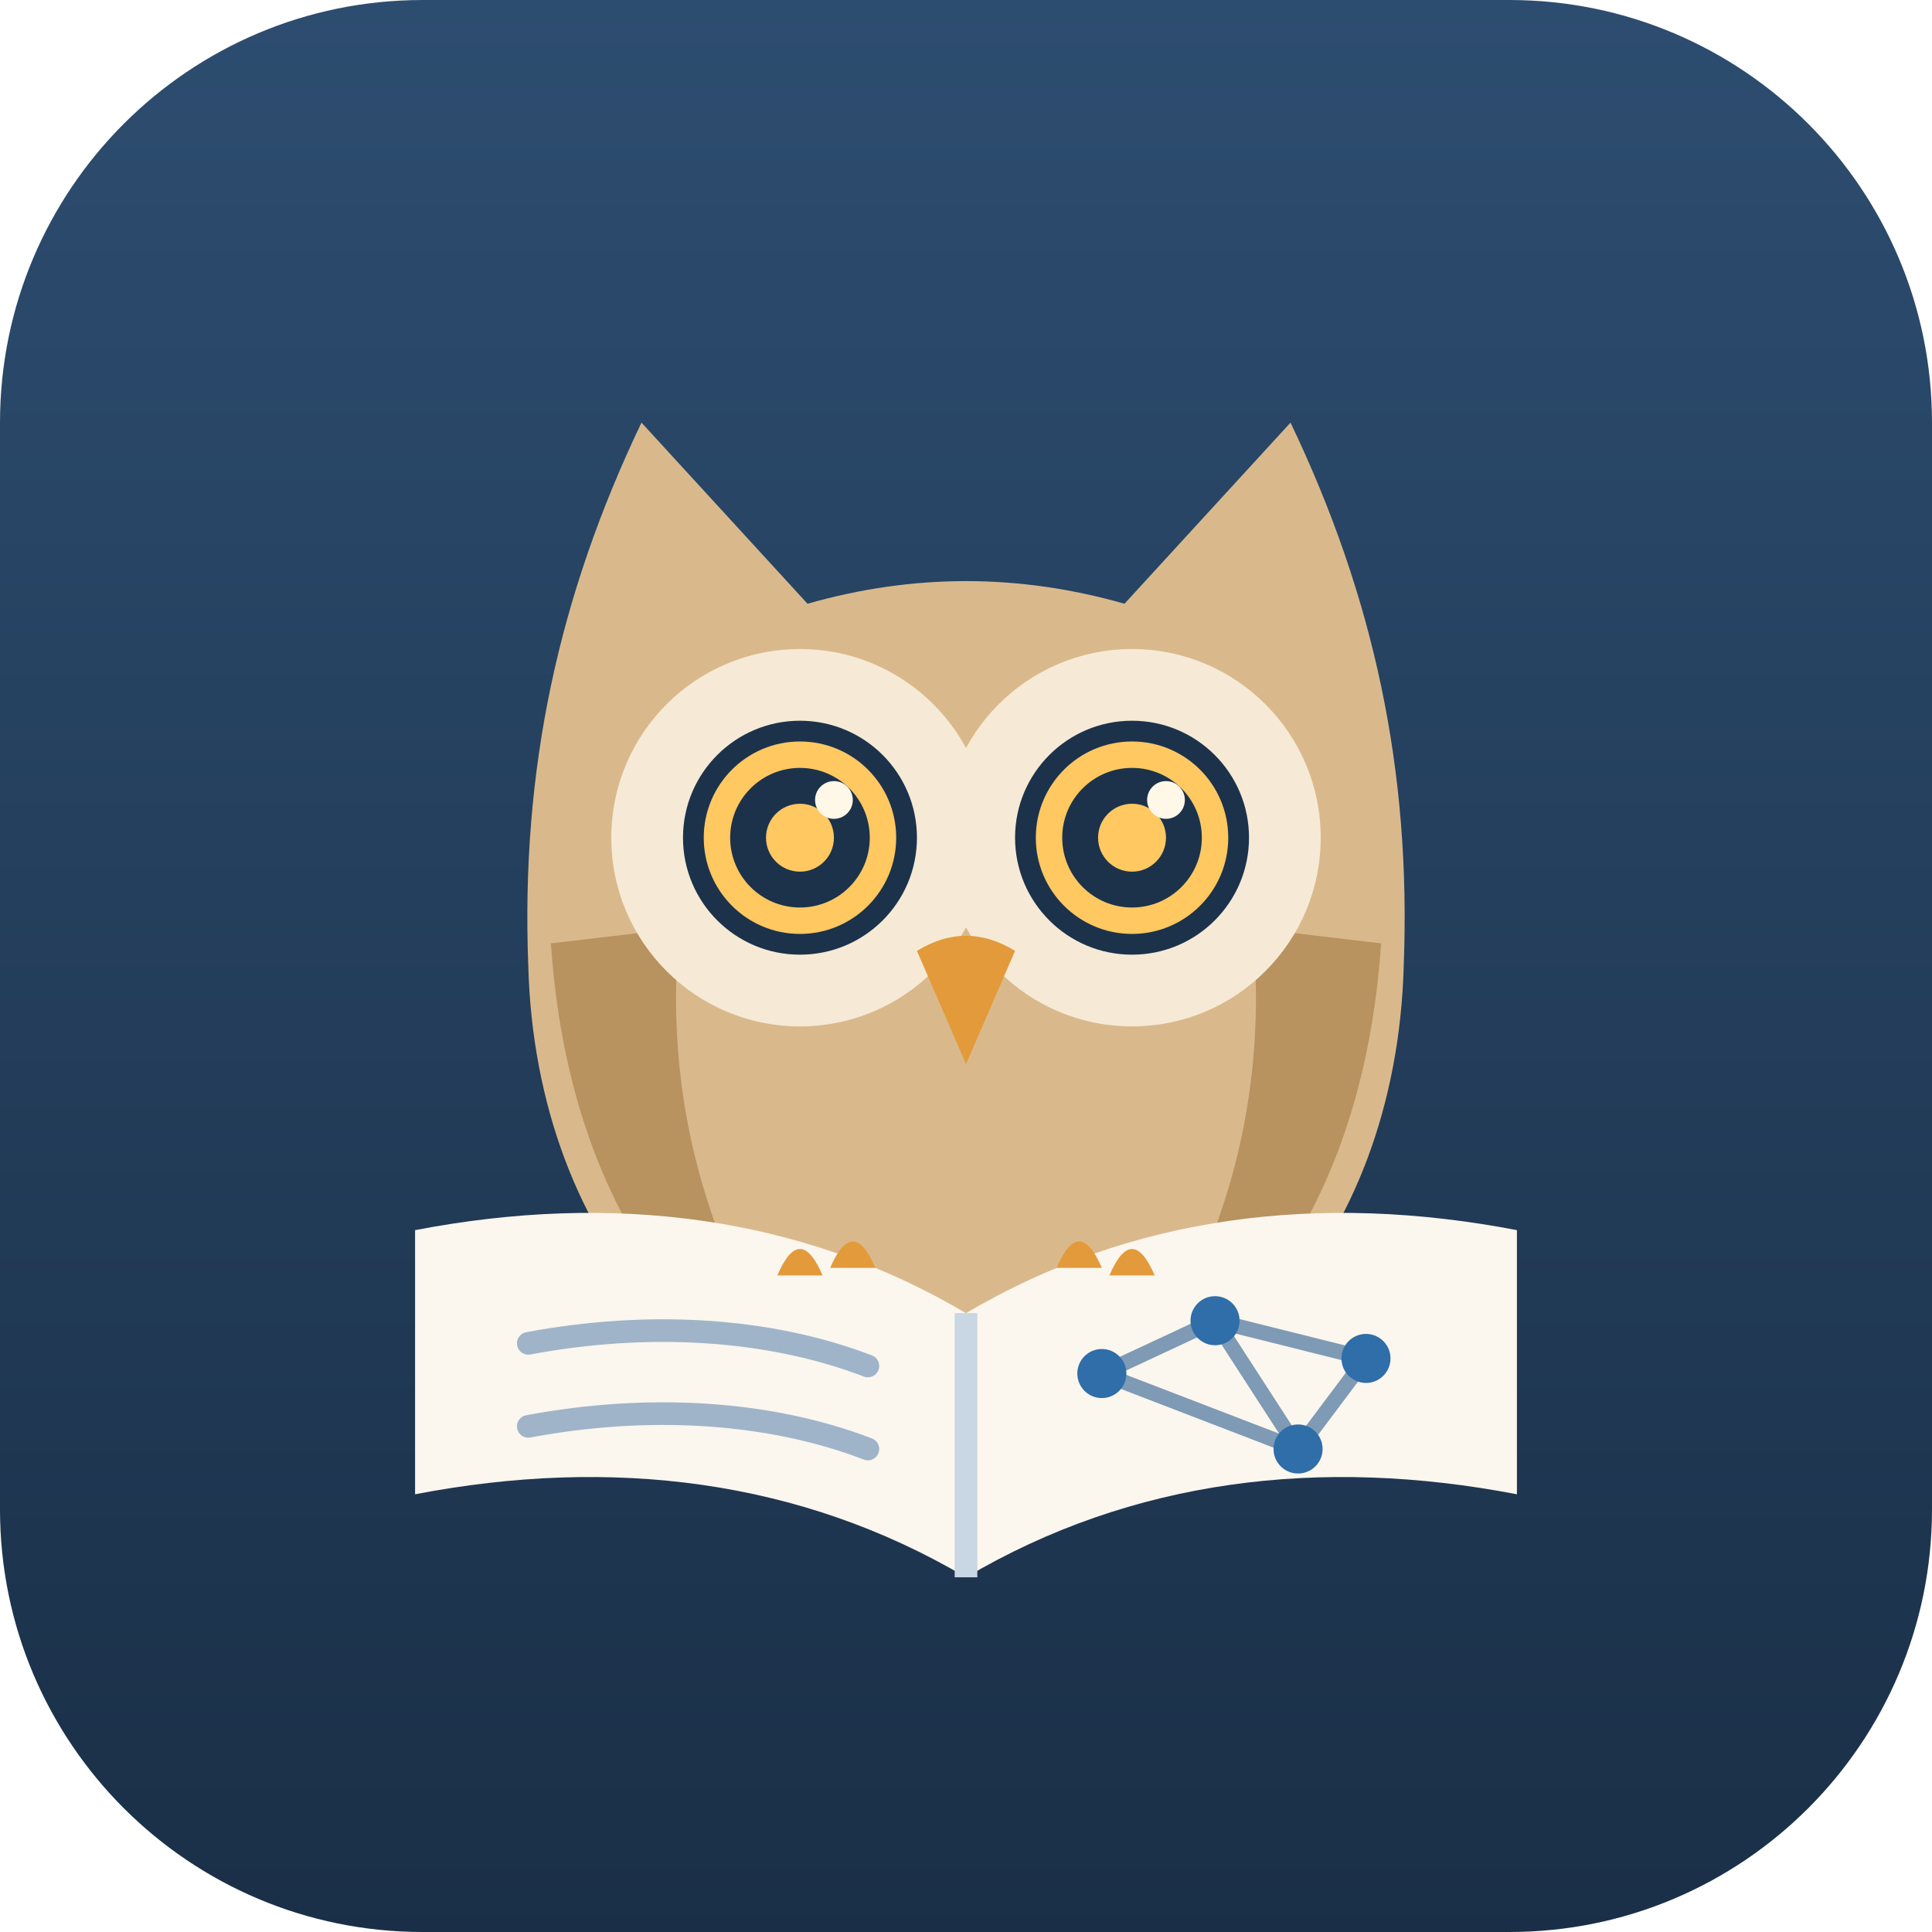
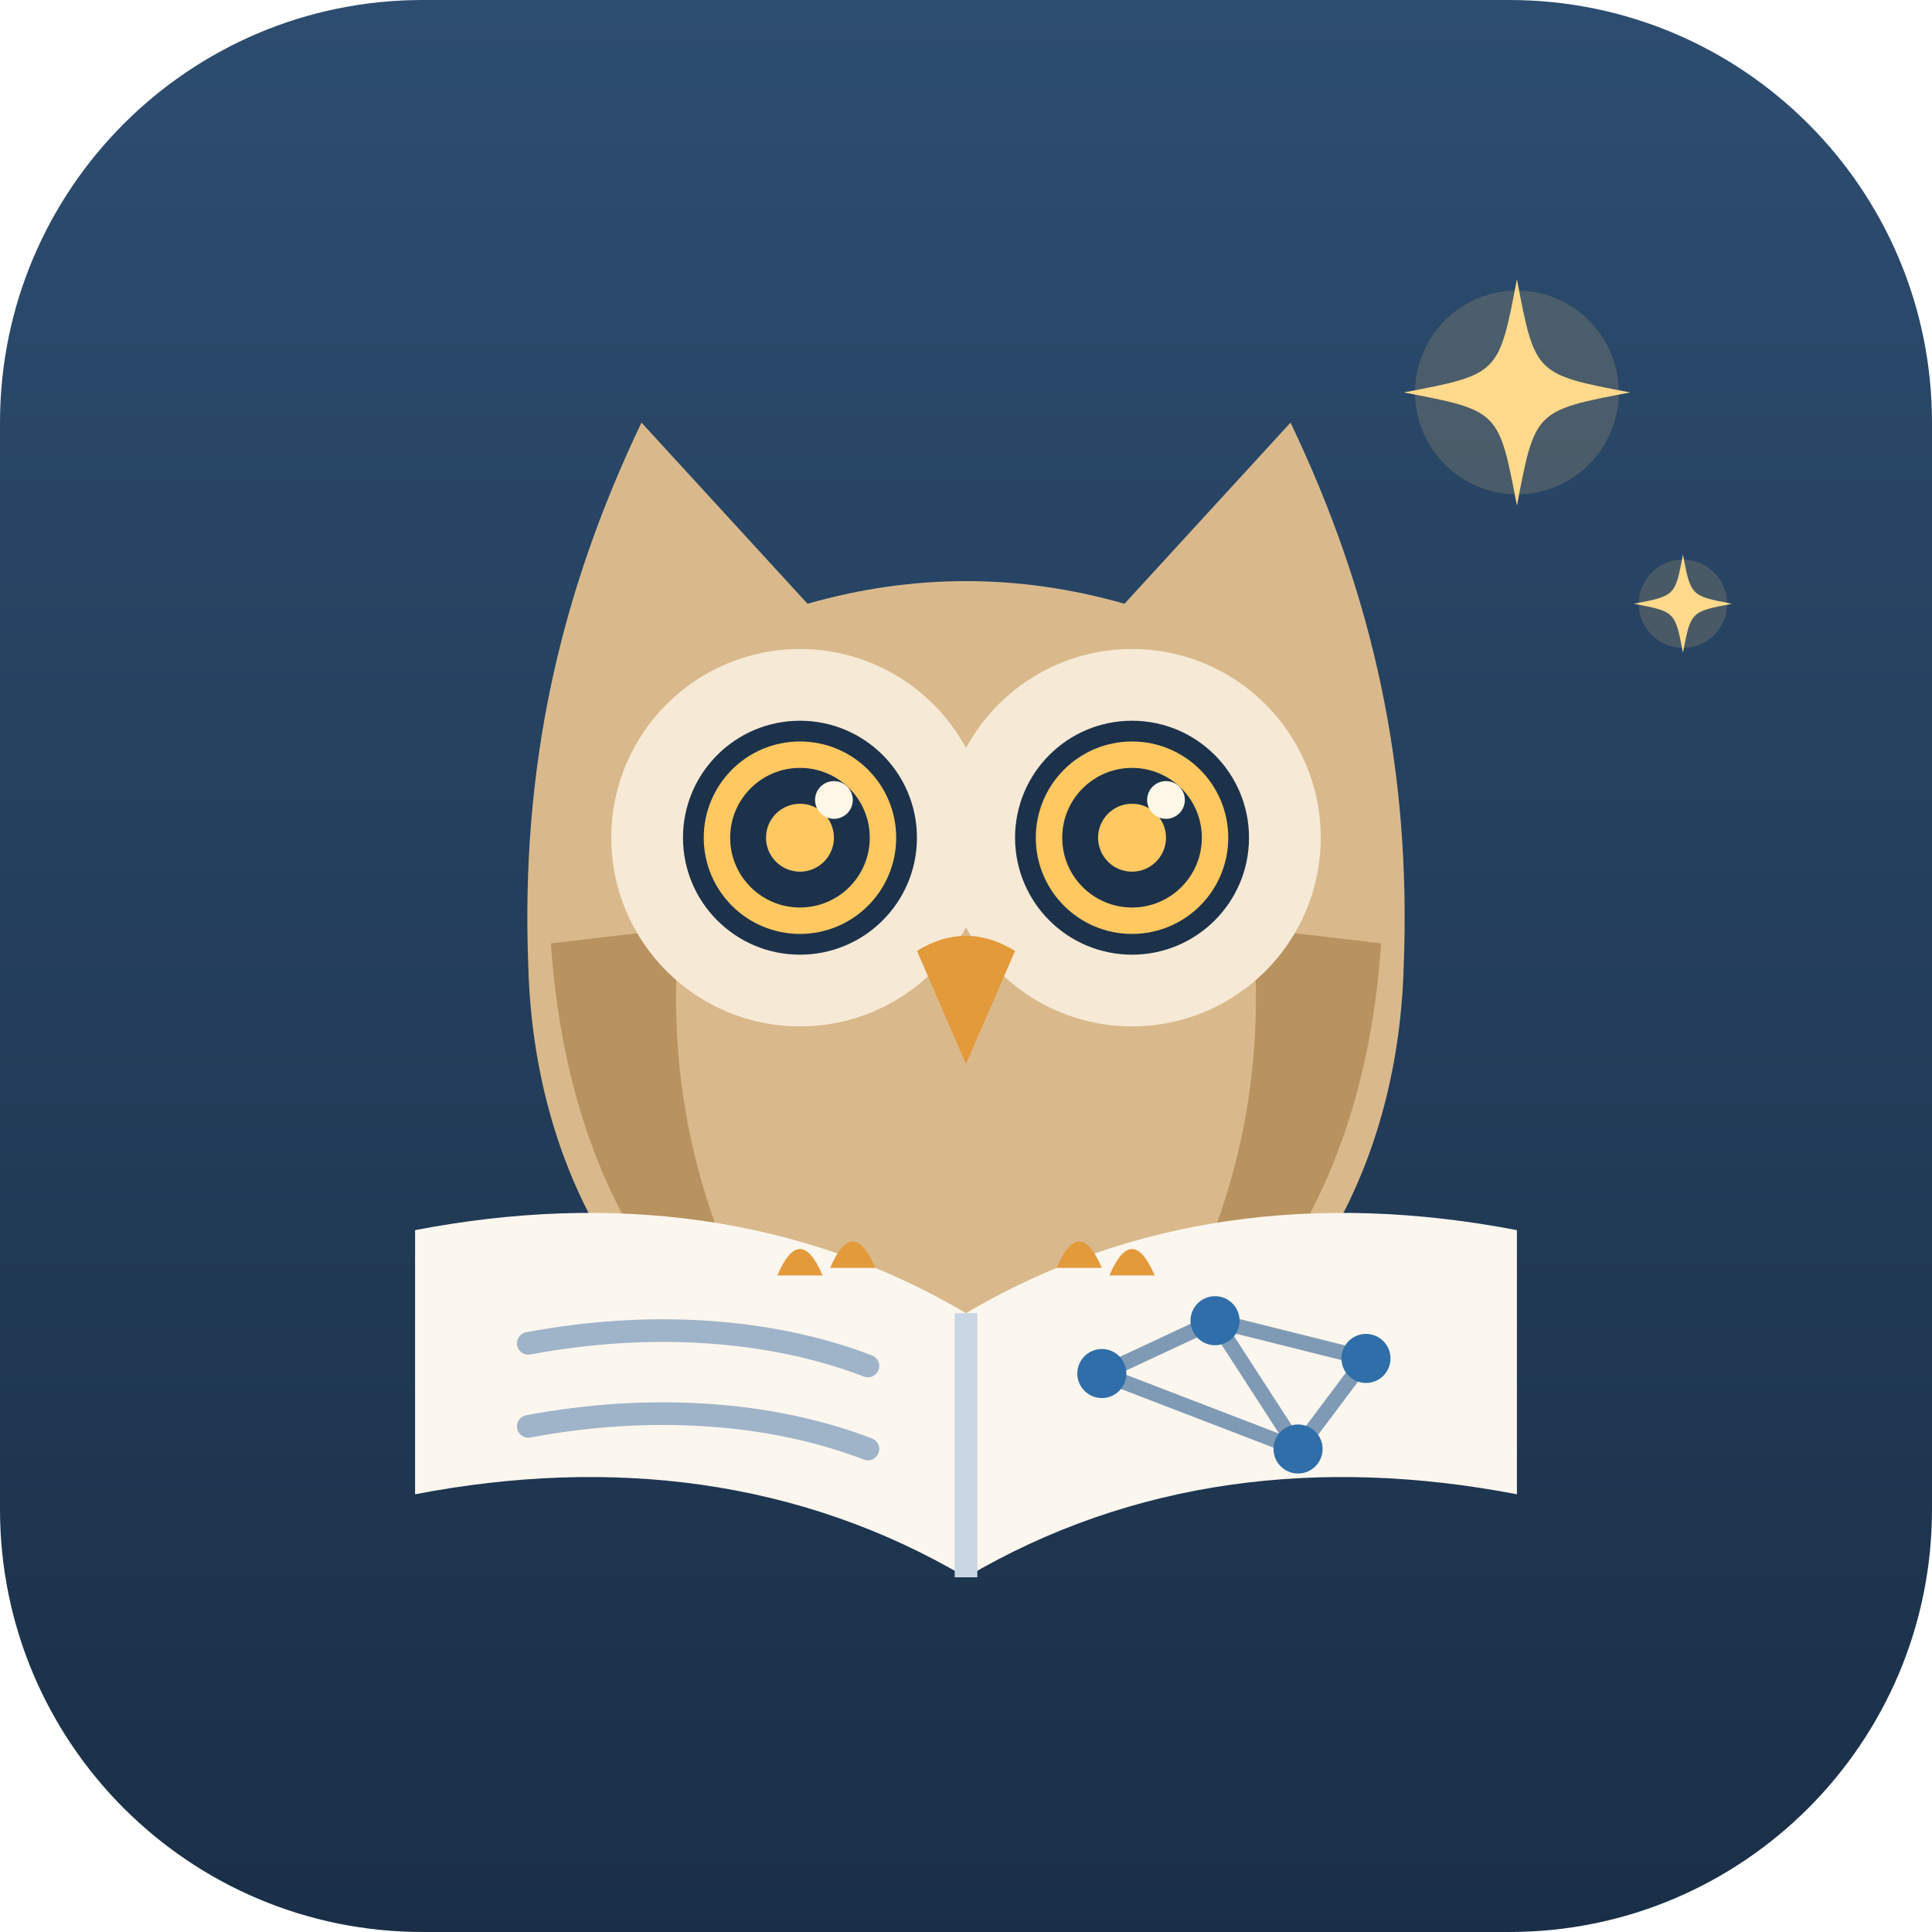
<svg xmlns="http://www.w3.org/2000/svg" viewBox="0 0 512 512">
  <defs>
    <linearGradient id="bg" x1="0" y1="0" x2="0" y2="1">
      <stop offset="0" stop-color="#2d4d70" />
      <stop offset="1" stop-color="#1a2f47" />
    </linearGradient>
  </defs>
  <rect width="512" height="512" rx="112" fill="url(#bg)" />
+   <g transform="translate(402 104)">
+     <g>
+       <circle r="27.0" fill="#ffd27a" opacity=".16" />
+       <path d="M0 -30 C 4.8 -4.8 4.8 -4.8 30 0 C 4.8 4.8 4.8 4.8 0 30 C -4.8 4.8 -4.8 4.8 -30 0 C -4.8 -4.8 -4.8 -4.8 0 -30 Z" fill="#ffd98c" />
+       <animate attributeName="opacity" values="1;.25;1" dur="2.6s" begin="0s" repeatCount="indefinite" />
+       <animateTransform attributeName="transform" type="scale" values="1;.62;1" dur="2.6s" begin="0s" repeatCount="indefinite" />
+     </g>
+   </g>
+   <g transform="translate(446 160)">
+     <g>
+       <circle r="11.7" fill="#ffd27a" opacity=".16" />
+       <path d="M0 -13 C 2.08 -2.08 2.08 -2.08 13 0 C 2.08 2.08 2.08 2.08 0 13 C -2.08 2.08 -2.08 2.08 -13 0 C -2.08 -2.08 -2.08 -2.08 0 -13 Z" fill="#ffd98c" />
+       <animate attributeName="opacity" values="1;.25;1" dur="2.6s" begin="1.3s" repeatCount="indefinite" />
+       <animateTransform attributeName="transform" type="scale" values="1;.62;1" dur="2.6s" begin="1.3s" repeatCount="indefinite" />
+     </g>
+   </g>
  <path d="M170 112 L 214 160 Q 256 148 298 160 L 342 112 C 364 158 374 204 372 256 C 370 330 322 384 256 384 C 190 384 142 330 140 256 C 138 204 148 158 170 112 Z" fill="#d9b98c" />
  <path d="M146 250 C 150 310 176 352 214 372 C 186 330 176 290 180 246 Z" fill="#b8925f" />
  <path d="M366 250 C 362 310 336 352 298 372 C 326 330 336 290 332 246 Z" fill="#b8925f" />
  <circle cx="212" cy="222" r="50" fill="#f6ead6" />
  <circle cx="300" cy="222" r="50" fill="#f6ead6" />
  <circle cx="212" cy="222" r="31" fill="#1c324b" />
  <circle cx="300" cy="222" r="31" fill="#1c324b" />
  <circle cx="212" cy="222" r="22" fill="none" stroke="#ffc861" stroke-width="7" />
  <circle cx="300" cy="222" r="22" fill="none" stroke="#ffc861" stroke-width="7" />
  <circle cx="212" cy="222" r="9" fill="#ffc861" />
  <circle cx="300" cy="222" r="9" fill="#ffc861" />
  <circle cx="221" cy="212" r="5" fill="#fff8e8" />
  <circle cx="309" cy="212" r="5" fill="#fff8e8" />
  <path d="M243 252 L 256 282 L 269 252 Q 256 244 243 252 Z" fill="#e39a3b" />
  <path d="M256 418 C 212 392 162 386 110 396 V 326 C 162 316 212 322 256 348 C 300 322 350 316 402 326 V 396 C 350 386 300 392 256 418 Z" fill="#fbf6ee" />
  <path d="M256 348 V 418" stroke="#c9d6e3" stroke-width="6" />
  <g stroke="#9fb4c9" stroke-width="6" stroke-linecap="round" fill="none">
    <path d="M140 356 C 172 350 204 352 230 362" />
    <path d="M140 378 C 172 372 204 374 230 384" />
  </g>
  <g stroke="#7f9ab5" stroke-width="4" stroke-linecap="round" stroke-linejoin="round" fill="none">
    <path d="M292 364 L 322 350 L 362 360 L 344 384 L 292 364 M322 350 L 344 384" />
  </g>
  <g fill="#2f6ea8">
    <circle cx="292" cy="364" r="6.5" />
    <circle cx="322" cy="350" r="6.5" />
    <circle cx="362" cy="360" r="6.5" />
    <circle cx="344" cy="384" r="6.5" />
  </g>
  <g fill="#e39a3b">
    <path d="M206 338 q 6 -14 12 0 z M220 336 q 6 -14 12 0 z" />
    <path d="M280 336 q 6 -14 12 0 z M294 338 q 6 -14 12 0 z" />
  </g>
</svg>
